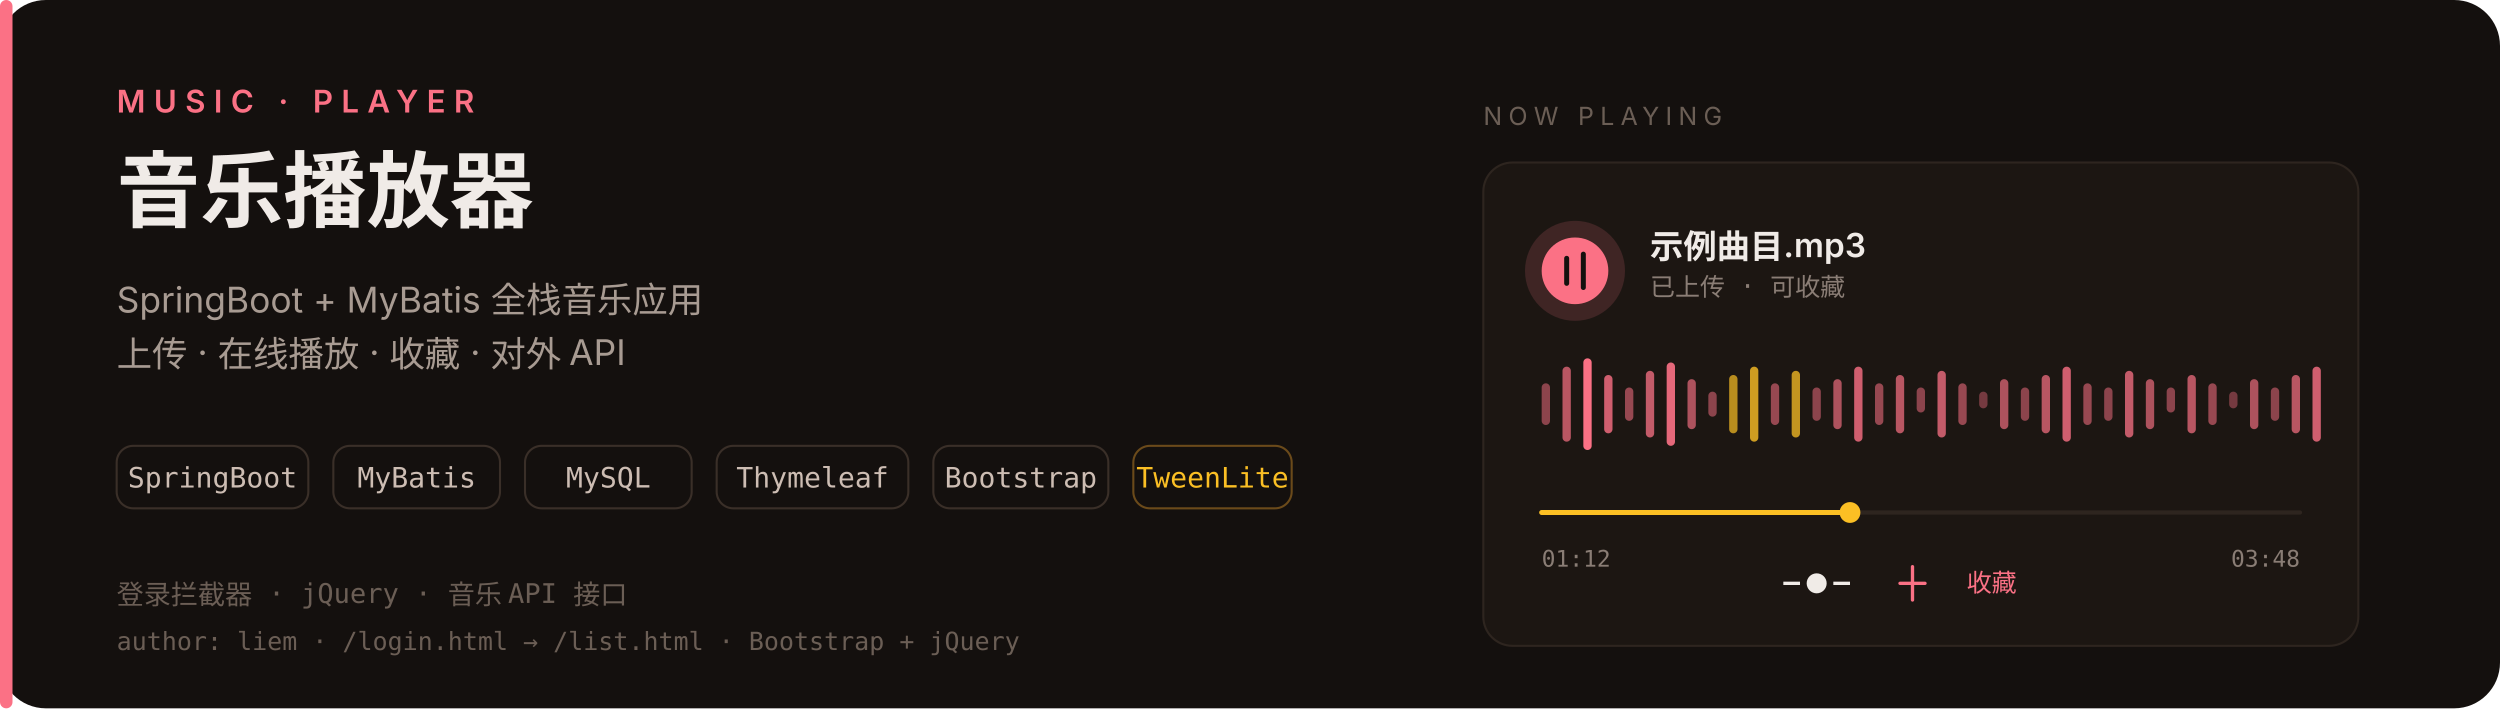
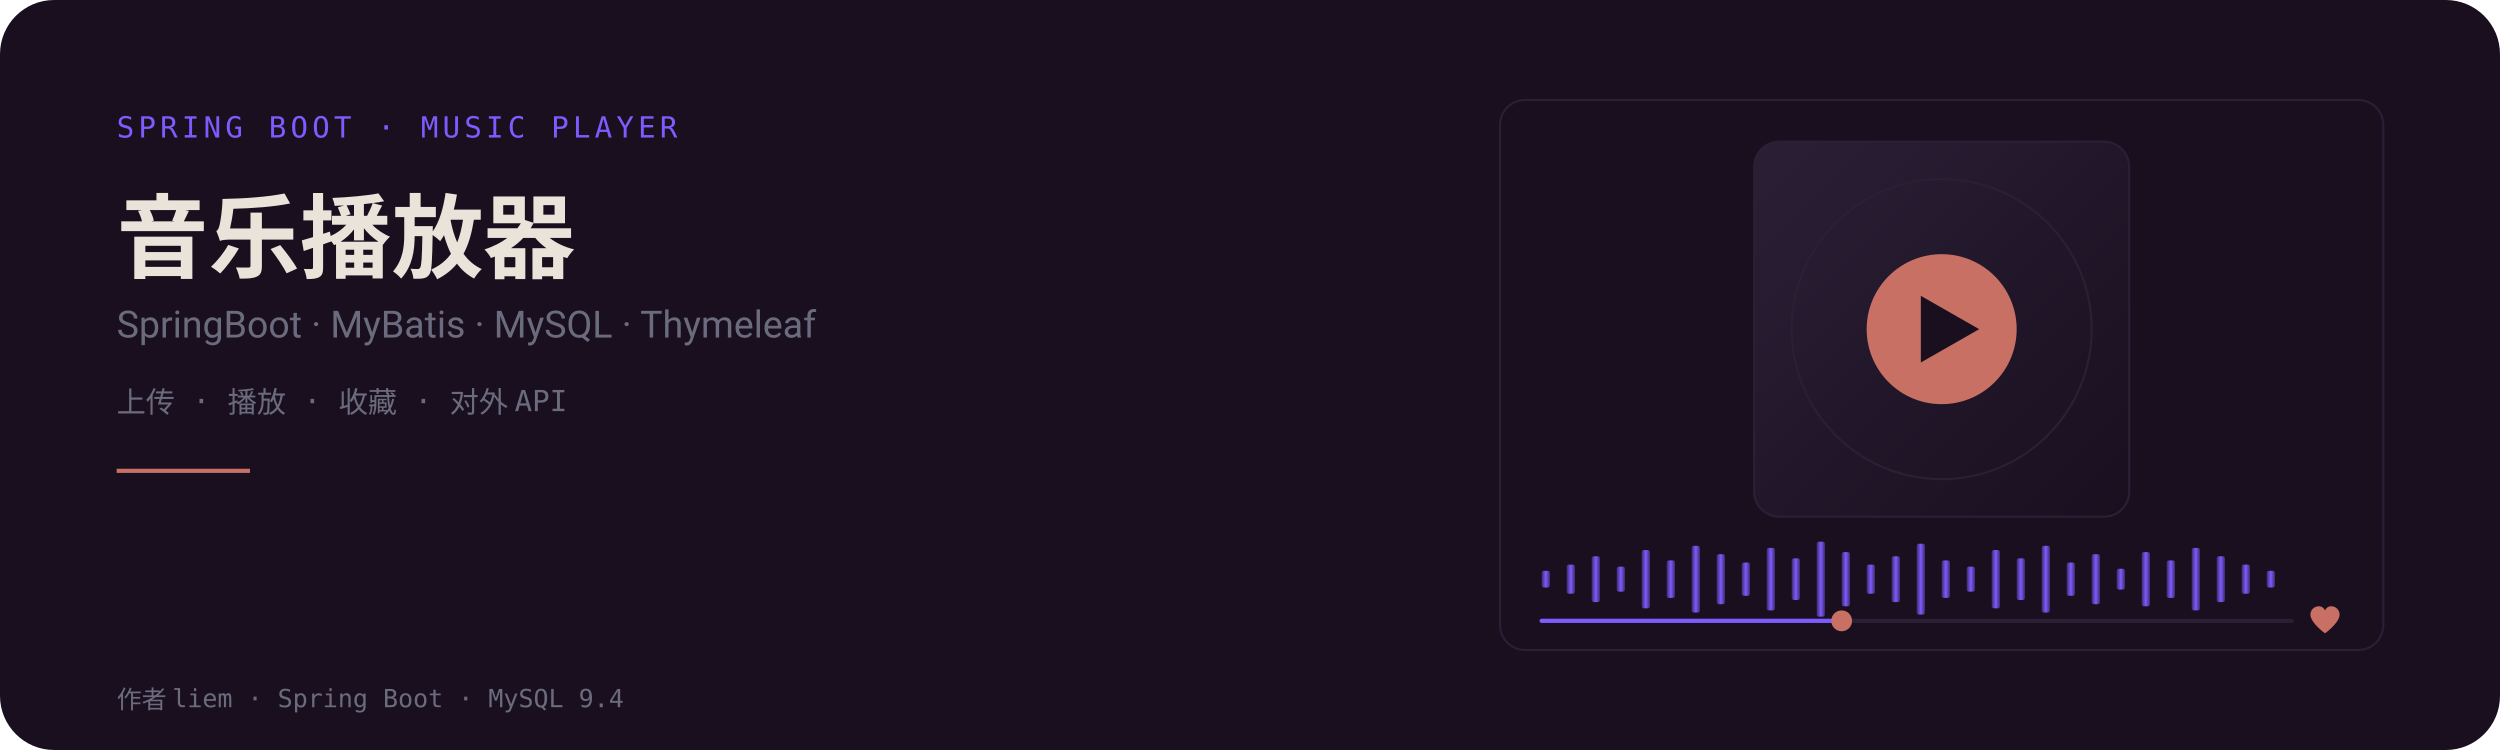
- <svg xmlns="http://www.w3.org/2000/svg" width="1200" height="340" viewBox="0 0 1200 340" role="img" aria-labelledby="t d">
-   <rect width="1200" height="340" rx="22" fill="#14100e" />
-   <rect x="0" y="0" width="6" height="340" rx="3" fill="#fb7185" />
-   <g transform="translate(56,54)" font-family="-apple-system,BlinkMacSystemFont,'Segoe UI','PingFang SC',sans-serif">
-     <text x="0" y="0" font-size="15" letter-spacing="4" fill="#fb7185" font-weight="600">MUSIC · PLAYER</text>
-     <text x="0" y="52" font-size="40" font-weight="700" fill="#f0ebe7">音乐播放器</text>
-     <text x="0" y="96" font-size="17" fill="#a89b92">SpringBoot + MyBatis 全栈音乐应用</text>
-     <text x="0" y="122" font-size="17" fill="#a89b92">上传 · 在线播放 · 收藏 · 对外 API</text>
-     <g transform="translate(0,160)" font-size="13.5" font-family="ui-monospace,SFMono-Regular,Menlo,monospace">
-       <g>
-         <rect width="92" height="30" rx="8" fill="none" stroke="#3a2f28" />
-         <text x="46" y="20" text-anchor="middle" fill="#cdbdb3">SpringBoot</text>
-       </g>
-       <g transform="translate(104,0)">
-         <rect width="80" height="30" rx="8" fill="none" stroke="#3a2f28" />
-         <text x="40" y="20" text-anchor="middle" fill="#cdbdb3">MyBatis</text>
-       </g>
-       <g transform="translate(196,0)">
-         <rect width="80" height="30" rx="8" fill="none" stroke="#3a2f28" />
-         <text x="40" y="20" text-anchor="middle" fill="#cdbdb3">MySQL</text>
-       </g>
-       <g transform="translate(288,0)">
-         <rect width="92" height="30" rx="8" fill="none" stroke="#3a2f28" />
-         <text x="46" y="20" text-anchor="middle" fill="#cdbdb3">Thymeleaf</text>
-       </g>
-       <g transform="translate(392,0)">
-         <rect width="84" height="30" rx="8" fill="none" stroke="#3a2f28" />
-         <text x="42" y="20" text-anchor="middle" fill="#cdbdb3">Bootstrap</text>
-       </g>
-       <g transform="translate(488,0)">
-         <rect width="76" height="30" rx="8" fill="none" stroke="#6b4a1a" />
-         <text x="38" y="20" text-anchor="middle" fill="#fbbf24">TweenLite</text>
-       </g>
+ <svg xmlns="http://www.w3.org/2000/svg" viewBox="0 0 1200 360" width="100%" role="img" aria-labelledby="heroTitle heroDesc">
+   <defs>
+     <linearGradient id="albumGrad" x1="0" y1="0" x2="1" y2="1">
+       <stop offset="0%" stop-color="#2A1F35" />
+       <stop offset="100%" stop-color="#1A0F1F" />
+     </linearGradient>
+     <linearGradient id="waveGrad" x1="0" y1="0" x2="1" y2="0">
+       <stop offset="0%" stop-color="#7C5CFF" stop-opacity="0.35" />
+       <stop offset="50%" stop-color="#7C5CFF" stop-opacity="1" />
+       <stop offset="100%" stop-color="#7C5CFF" stop-opacity="0.35" />
+     </linearGradient>
+   </defs>
+   <rect x="0" y="0" width="1200" height="360" rx="26" fill="#1A0F1F" />
+   <g transform="translate(56 48)">
+     <text x="0" y="18" font-family="ui-monospace, SFMono-Regular, Menlo, Consolas, monospace" font-size="14" letter-spacing="2" fill="#7C5CFF">SPRING BOOT · MUSIC PLAYER</text>
+     <text x="0" y="82" font-family="-apple-system, BlinkMacSystemFont, 'Segoe UI', Roboto, 'PingFang SC', 'Microsoft YaHei', sans-serif" font-size="44" font-weight="700" fill="#E8E4D9">音乐播放器</text>
+     <text x="0" y="114" font-family="-apple-system, BlinkMacSystemFont, 'Segoe UI', Roboto, 'PingFang SC', 'Microsoft YaHei', sans-serif" font-size="18" fill="#6B6B7E">SpringBoot · MyBatis · MySQL · Thymeleaf</text>
+     <text x="0" y="150" font-family="ui-monospace, SFMono-Regular, Menlo, Consolas, monospace" font-size="14" fill="#6B6B7E">上传 · 播放 · 收藏 · 对外 API</text>
+     <line x1="0" y1="178" x2="64" y2="178" stroke="#C97064" stroke-width="2" />
+   </g>
+   <g transform="translate(720 48)">
+     <rect x="0" y="0" width="424" height="264" rx="12" fill="none" stroke="#2A1F35" stroke-width="1" />
+     <g transform="translate(122 20)">
+       <rect x="0" y="0" width="180" height="180" rx="12" fill="url(#albumGrad)" stroke="#2A1F35" stroke-width="1" />
+       <circle cx="90" cy="90" r="72" fill="none" stroke="#2A1F35" stroke-width="1" />
+       <circle cx="90" cy="90" r="36" fill="#C97064" />
+       <path d="M 80 74 L 80 106 L 108 90 Z" fill="#1A0F1F" />
    </g>
-     <text x="0" y="236" font-size="13" font-family="ui-monospace,SFMono-Regular,Menlo,monospace" fill="#6b5e55">登录拦截器 · jQuery · 音乐 API 接口</text>
-   </g>
-   <g transform="translate(712,60)" font-family="-apple-system,BlinkMacSystemFont,'Segoe UI','PingFang SC',sans-serif">
-     <text x="0" y="0" font-size="12" letter-spacing="3" fill="#6b5e55">NOW PLAYING</text>
-     <g transform="translate(0,18)">
-       <rect width="420" height="232" rx="14" fill="#1c1612" stroke="#2e251f" />
-       <circle cx="44" cy="52" r="24" fill="#fb7185" opacity="0.16" />
-       <circle cx="44" cy="52" r="16" fill="#fb7185" />
-       <path d="M40,46 L40,58 M48,44 L48,60" stroke="#14100e" stroke-width="2.4" stroke-linecap="round" />
-       <text x="80" y="46" font-size="16" fill="#f0ebe7" font-weight="600">示例曲目.mp3</text>
-       <text x="80" y="64" font-size="12" fill="#8a7d75" font-family="ui-monospace,monospace">已上传 · 可收藏</text>
-       <g transform="translate(28,92)" fill="#fb7185">
-         <rect x="0" y="14" width="4" height="20" rx="2" opacity="0.5" />
-         <rect x="10" y="6" width="4" height="36" rx="2" opacity="0.7" />
-         <rect x="20" y="2" width="4" height="44" rx="2" />
-         <rect x="30" y="10" width="4" height="28" rx="2" opacity="0.8" />
-         <rect x="40" y="16" width="4" height="16" rx="2" opacity="0.55" />
-         <rect x="50" y="8" width="4" height="32" rx="2" opacity="0.75" />
-         <rect x="60" y="4" width="4" height="40" rx="2" opacity="0.9" />
-         <rect x="70" y="12" width="4" height="24" rx="2" opacity="0.65" />
-         <rect x="80" y="18" width="4" height="12" rx="2" opacity="0.5" />
-         <rect x="90" y="10" width="4" height="28" rx="2" opacity="0.7" fill="#fbbf24" />
-         <rect x="100" y="6" width="4" height="36" rx="2" opacity="0.8" fill="#fbbf24" />
-         <rect x="110" y="14" width="4" height="20" rx="2" opacity="0.55" />
-         <rect x="120" y="8" width="4" height="32" rx="2" opacity="0.75" fill="#fbbf24" />
-         <rect x="130" y="16" width="4" height="16" rx="2" opacity="0.5" />
-         <rect x="140" y="12" width="4" height="24" rx="2" opacity="0.65" />
-         <rect x="150" y="6" width="4" height="36" rx="2" opacity="0.8" />
-         <rect x="160" y="14" width="4" height="20" rx="2" opacity="0.55" />
-         <rect x="170" y="10" width="4" height="28" rx="2" opacity="0.7" />
-         <rect x="180" y="16" width="4" height="12" rx="2" opacity="0.5" />
-         <rect x="190" y="8" width="4" height="32" rx="2" opacity="0.75" />
-         <rect x="200" y="14" width="4" height="20" rx="2" opacity="0.55" />
-         <rect x="210" y="18" width="4" height="8" rx="2" opacity="0.4" />
-         <rect x="220" y="12" width="4" height="24" rx="2" opacity="0.65" />
-         <rect x="230" y="16" width="4" height="16" rx="2" opacity="0.5" />
-         <rect x="240" y="10" width="4" height="28" rx="2" opacity="0.7" />
-         <rect x="250" y="6" width="4" height="36" rx="2" opacity="0.8" />
-         <rect x="260" y="14" width="4" height="20" rx="2" opacity="0.55" />
-         <rect x="270" y="16" width="4" height="16" rx="2" opacity="0.5" />
-         <rect x="280" y="8" width="4" height="32" rx="2" opacity="0.75" />
-         <rect x="290" y="12" width="4" height="24" rx="2" opacity="0.65" />
-         <rect x="300" y="16" width="4" height="12" rx="2" opacity="0.5" />
-         <rect x="310" y="10" width="4" height="28" rx="2" opacity="0.7" />
-         <rect x="320" y="14" width="4" height="20" rx="2" opacity="0.55" />
-         <rect x="330" y="18" width="4" height="8" rx="2" opacity="0.4" />
-         <rect x="340" y="12" width="4" height="24" rx="2" opacity="0.65" />
-         <rect x="350" y="16" width="4" height="16" rx="2" opacity="0.5" />
-         <rect x="360" y="10" width="4" height="28" rx="2" opacity="0.7" />
-         <rect x="370" y="6" width="4" height="36" rx="2" opacity="0.8" />
-       </g>
-       <line x1="28" y1="168" x2="392" y2="168" stroke="#2e251f" stroke-width="2" stroke-linecap="round" />
-       <line x1="28" y1="168" x2="176" y2="168" stroke="#fbbf24" stroke-width="2.4" stroke-linecap="round" />
-       <circle cx="176" cy="168" r="5" fill="#fbbf24" />
-       <text x="28" y="194" font-size="11" fill="#8a7d75" font-family="ui-monospace,monospace">01:12</text>
-       <text x="392" y="194" font-size="11" fill="#8a7d75" font-family="ui-monospace,monospace" text-anchor="end">03:48</text>
-       <g transform="translate(160,202)" fill="none" stroke="#f0ebe7" stroke-width="1.6">
-         <circle cx="0" cy="0" r="4" fill="#f0ebe7" />
-         <path d="M-16,0 L-8,0" />
-         <path d="M8,0 L16,0" />
-       </g>
-       <path d="M206,194 L206,210 M200,202 L212,202" stroke="#fb7185" stroke-width="1.6" stroke-linecap="round" />
-       <text x="232" y="206" font-size="12" fill="#fb7185">收藏</text>
+     <g transform="translate(20 210)" fill="url(#waveGrad)">
+       <rect x="0" y="16" width="4" height="8" rx="1" />
+       <rect x="12" y="13" width="4" height="14" rx="1" />
+       <rect x="24" y="9" width="4" height="22" rx="1" />
+       <rect x="36" y="14" width="4" height="12" rx="1" />
+       <rect x="48" y="6" width="4" height="28" rx="1" />
+       <rect x="60" y="11" width="4" height="18" rx="1" />
+       <rect x="72" y="4" width="4" height="32" rx="1" />
+       <rect x="84" y="8" width="4" height="24" rx="1" />
+       <rect x="96" y="12" width="4" height="16" rx="1" />
+       <rect x="108" y="5" width="4" height="30" rx="1" />
+       <rect x="120" y="10" width="4" height="20" rx="1" />
+       <rect x="132" y="2" width="4" height="36" rx="1" />
+       <rect x="144" y="7" width="4" height="26" rx="1" />
+       <rect x="156" y="13" width="4" height="14" rx="1" />
+       <rect x="168" y="9" width="4" height="22" rx="1" />
+       <rect x="180" y="3" width="4" height="34" rx="1" />
+       <rect x="192" y="11" width="4" height="18" rx="1" />
+       <rect x="204" y="14" width="4" height="12" rx="1" />
+       <rect x="216" y="6" width="4" height="28" rx="1" />
+       <rect x="228" y="10" width="4" height="20" rx="1" />
+       <rect x="240" y="4" width="4" height="32" rx="1" />
+       <rect x="252" y="12" width="4" height="16" rx="1" />
+       <rect x="264" y="8" width="4" height="24" rx="1" />
+       <rect x="276" y="15" width="4" height="10" rx="1" />
+       <rect x="288" y="7" width="4" height="26" rx="1" />
+       <rect x="300" y="11" width="4" height="18" rx="1" />
+       <rect x="312" y="5" width="4" height="30" rx="1" />
+       <rect x="324" y="9" width="4" height="22" rx="1" />
+       <rect x="336" y="13" width="4" height="14" rx="1" />
+       <rect x="348" y="16" width="4" height="8" rx="1" />
+     </g>
+     <g transform="translate(20 250)">
+       <line x1="0" y1="0" x2="360" y2="0" stroke="#2A1F35" stroke-width="2" stroke-linecap="round" />
+       <line x1="0" y1="0" x2="144" y2="0" stroke="#7C5CFF" stroke-width="2" stroke-linecap="round" />
+       <circle cx="144" cy="0" r="5" fill="#C97064" />
+     </g>
+     <g transform="translate(388 242)">
+       <path d="M 8 14 C 8 14 1 9 1 5 C 1 2.8 2.8 1 5 1 C 6.4 1 7.5 1.8 8 3 C 8.5 1.8 9.6 1 11 1 C 13.2 1 15 2.8 15 5 C 15 9 8 14 8 14 Z" fill="#C97064" />
    </g>
  </g>
-   <text x="56" y="312" font-size="12" font-family="ui-monospace,SFMono-Regular,Menlo,monospace" fill="#6b5e55">author: liem · /login.html → /list.html · Bootstrap + jQuery</text>
+   <text x="56" y="340" font-family="ui-monospace, SFMono-Regular, Menlo, Consolas, monospace" font-size="12" fill="#6B6B7E">作者 liem · Spring Boot · MySQL 9.4</text>
</svg>
